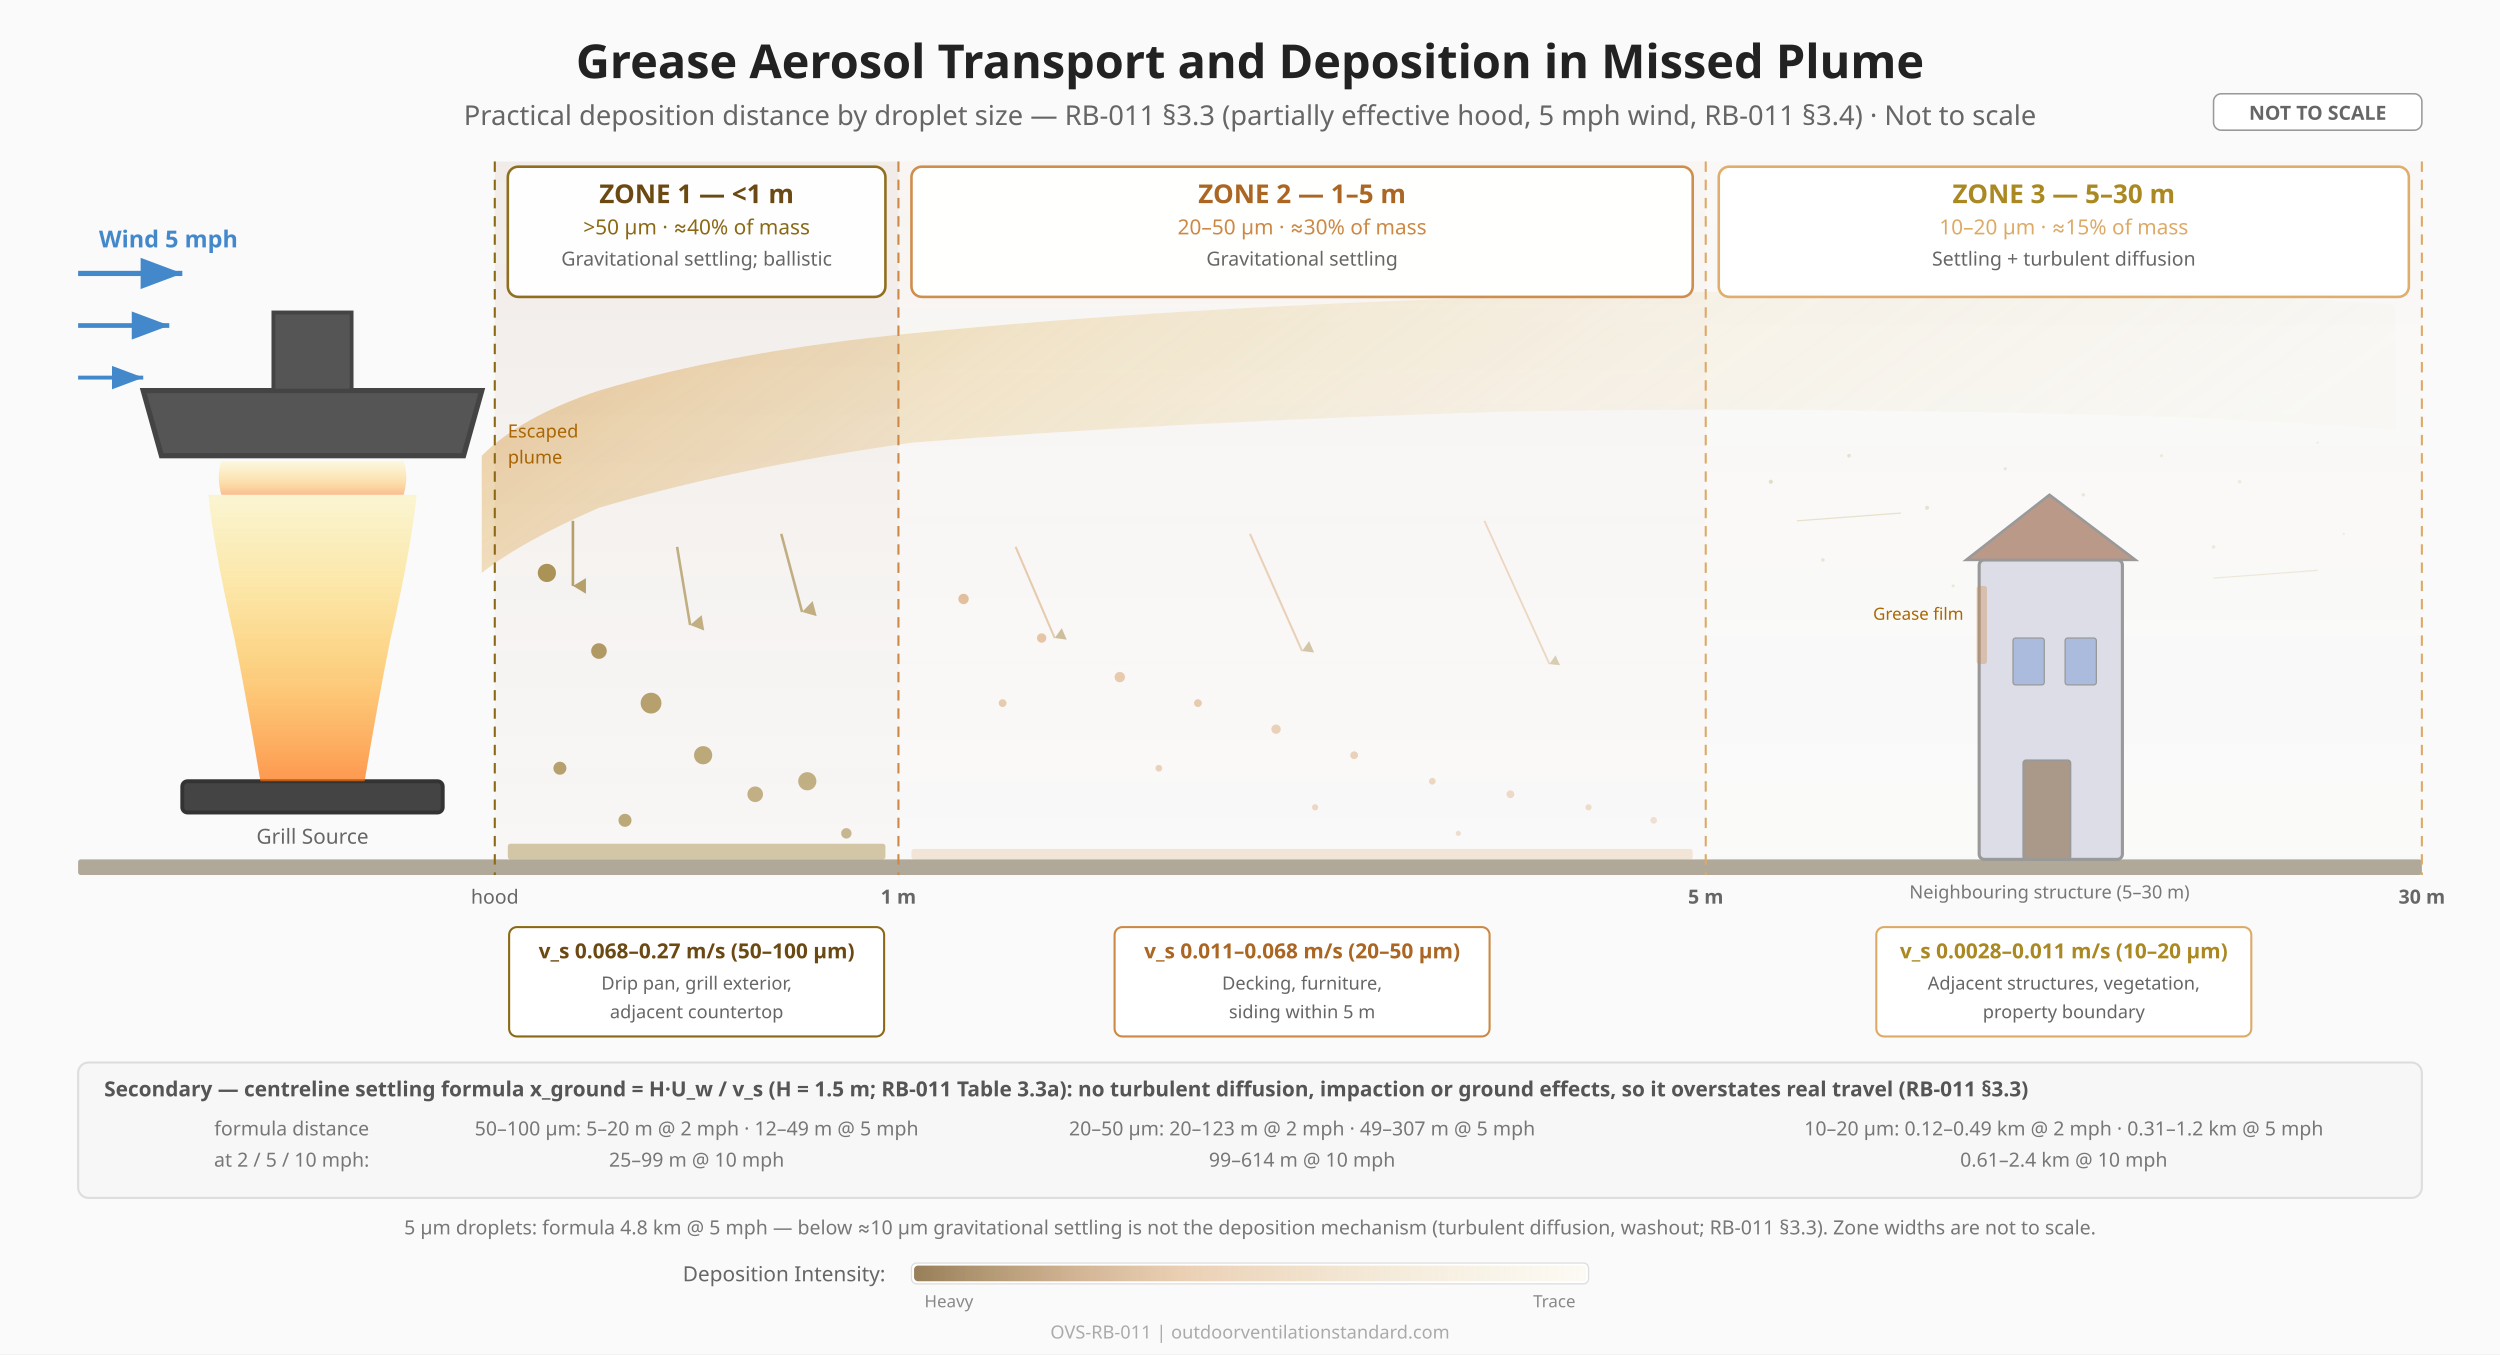
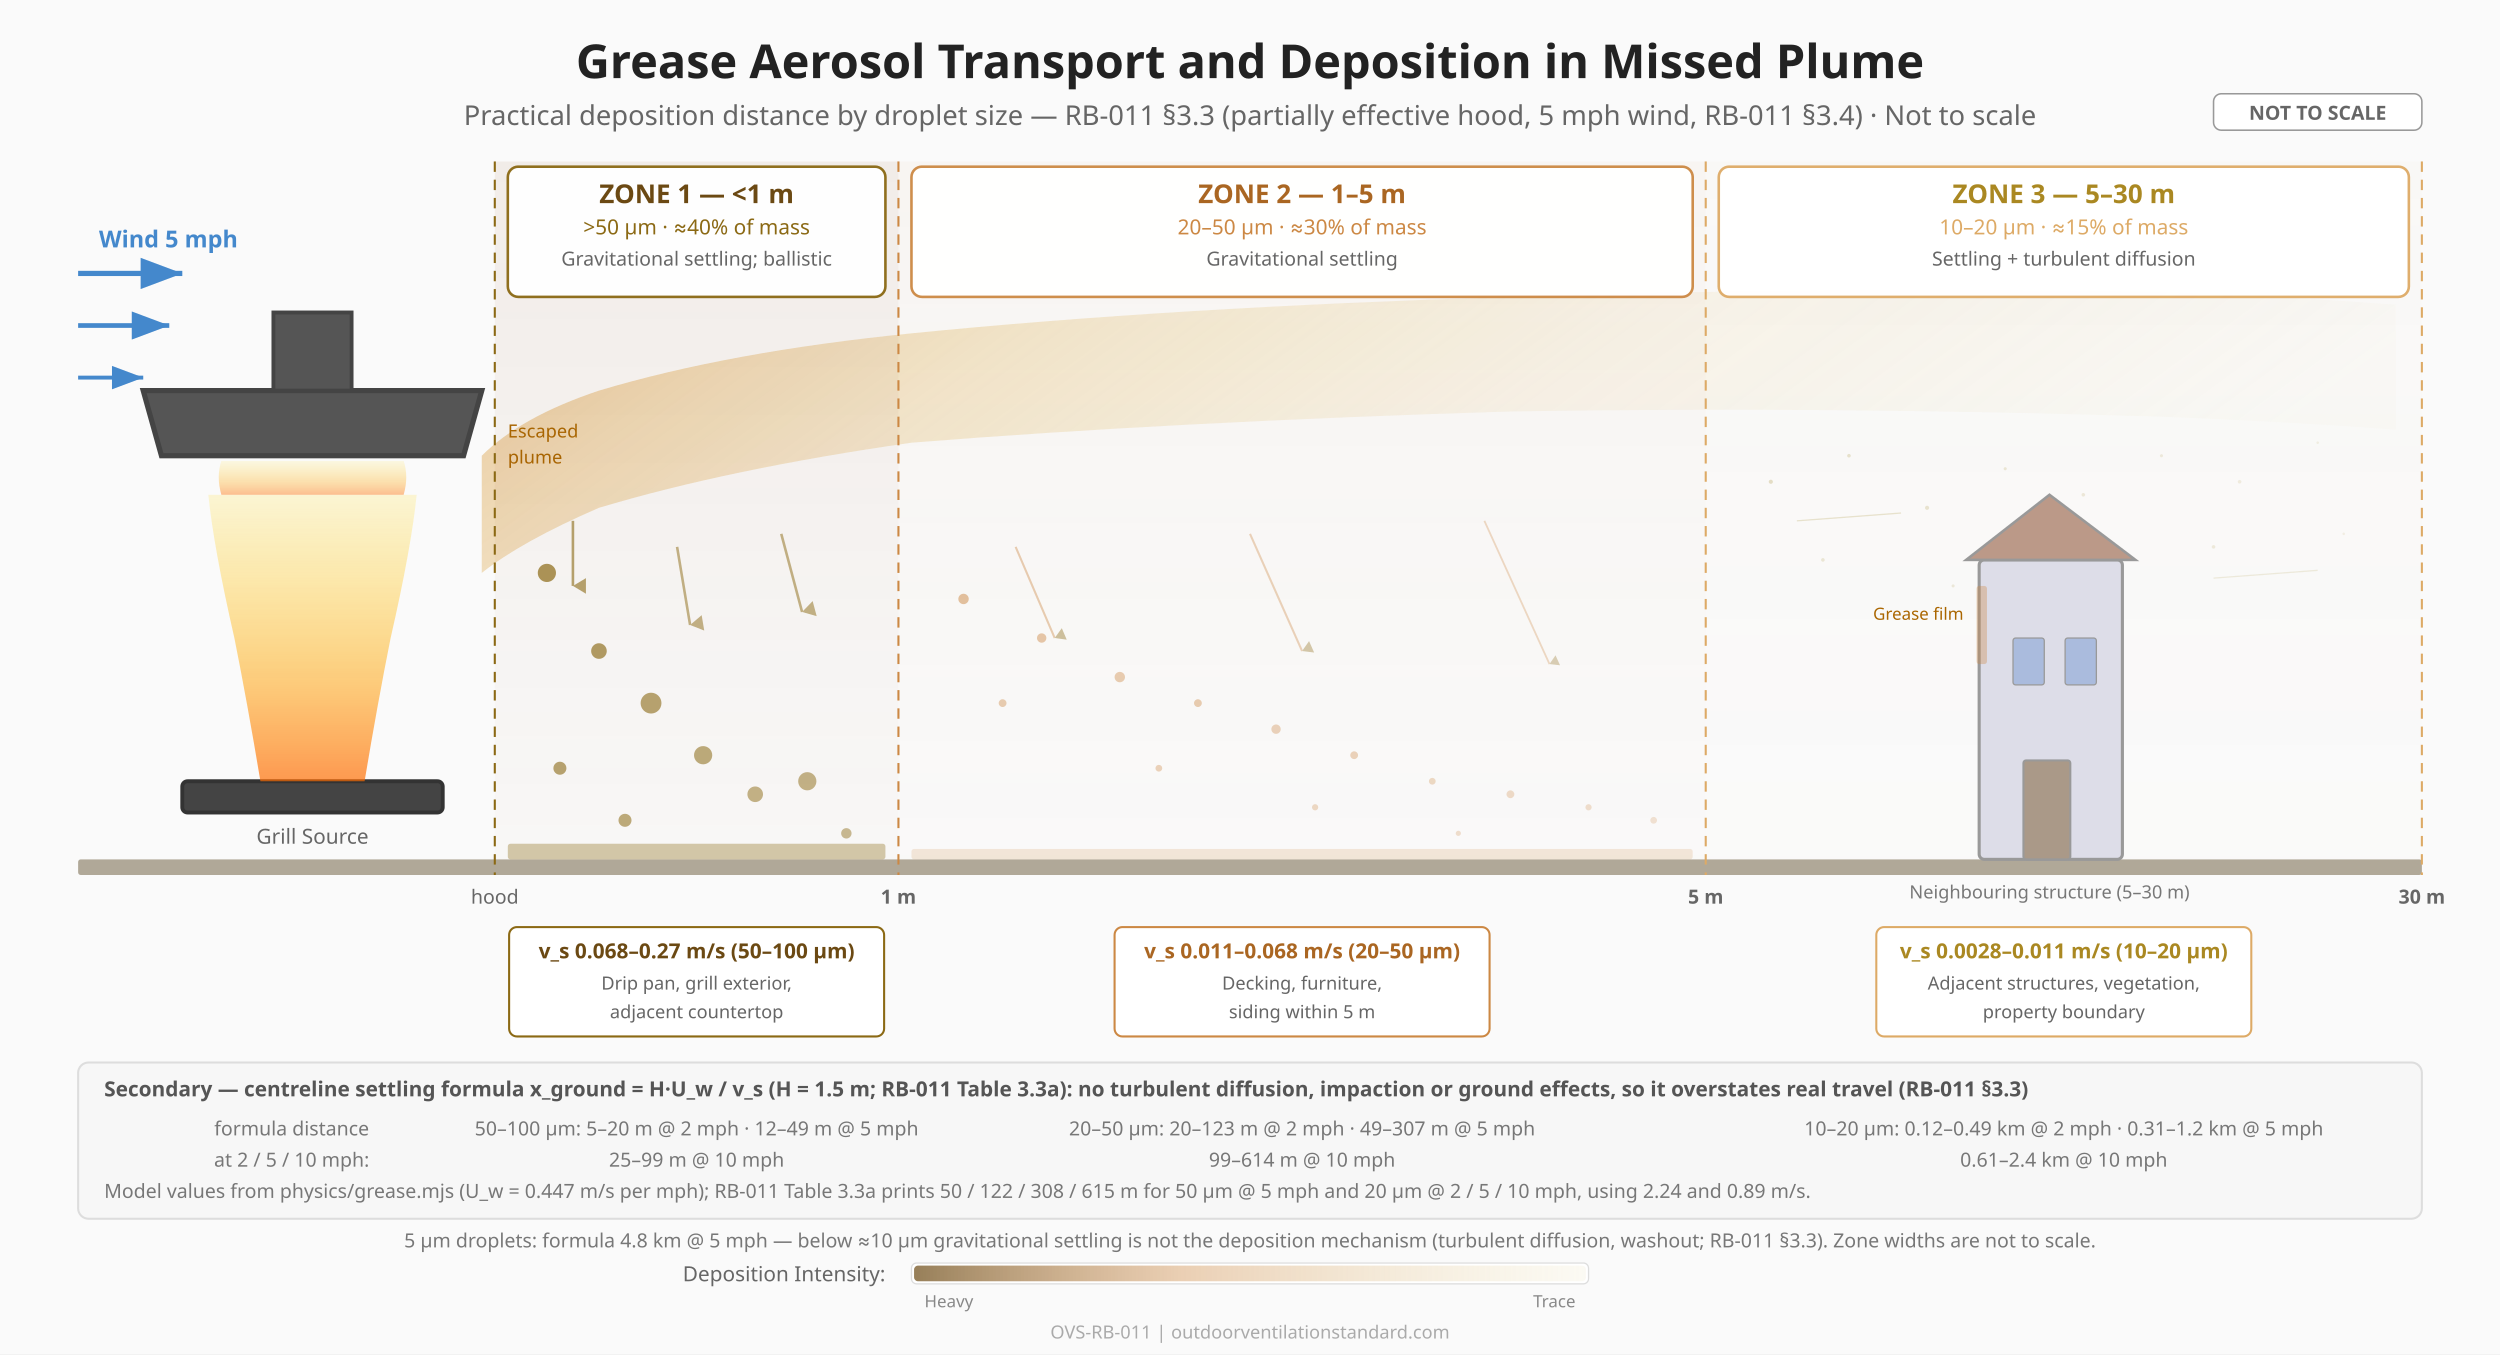
<svg xmlns="http://www.w3.org/2000/svg" role="img" aria-labelledby="gad-title" aria-describedby="gad-desc" viewBox="0 0 960 520" font-family="'Segoe UI', system-ui, -apple-system, sans-serif">
  <defs>
    <linearGradient id="gad-plume" x1="0" y1="1" x2="0" y2="0">
      <stop offset="0%" stop-color="#FF6B00" stop-opacity="0.85" />
      <stop offset="40%" stop-color="#FFA500" stop-opacity="0.6" />
      <stop offset="100%" stop-color="#FFD700" stop-opacity="0.2" />
    </linearGradient>
    <linearGradient id="gad-escaped" x1="0" y1="0" x2="1" y2="0.2">
      <stop offset="0%" stop-color="#CC7700" stop-opacity="0.4" />
      <stop offset="30%" stop-color="#DDAA44" stop-opacity="0.25" />
      <stop offset="60%" stop-color="#DDBB66" stop-opacity="0.12" />
      <stop offset="100%" stop-color="#DDCC88" stop-opacity="0.03" />
    </linearGradient>
    <linearGradient id="gad-zone1" x1="0" y1="0" x2="0" y2="1">
      <stop offset="0%" stop-color="#8B4513" stop-opacity="0.5" />
      <stop offset="100%" stop-color="#8B4513" stop-opacity="0.1" />
    </linearGradient>
    <linearGradient id="gad-zone2" x1="0" y1="0" x2="0" y2="1">
      <stop offset="0%" stop-color="#CC8844" stop-opacity="0.3" />
      <stop offset="100%" stop-color="#CC8844" stop-opacity="0.05" />
    </linearGradient>
    <linearGradient id="gad-zone3" x1="0" y1="0" x2="0" y2="1">
      <stop offset="0%" stop-color="#DDAA66" stop-opacity="0.15" />
      <stop offset="100%" stop-color="#DDAA66" stop-opacity="0.02" />
    </linearGradient>
    <linearGradient id="gad-bar" x1="0" y1="0" x2="1" y2="0">
      <stop offset="0%" stop-color="#6B4913" stop-opacity="0.7" />
      <stop offset="40%" stop-color="#CC8844" stop-opacity="0.4" />
      <stop offset="100%" stop-color="#DDCC88" stop-opacity="0.1" />
    </linearGradient>
    <marker id="gad-wind" markerWidth="8" markerHeight="6" refX="8" refY="3" orient="auto">
      <path d="M0,0 L8,3 L0,6 Z" fill="#4488CC" />
    </marker>
    <marker id="gad-settle" markerWidth="6" markerHeight="5" refX="3" refY="5" orient="auto">
      <path d="M0,0 L3,5 L6,0 Z" fill="#8B6914" />
    </marker>
  </defs>
  <rect width="960" height="520" fill="#FAFAFA" />
  <text x="480" y="30" text-anchor="middle" font-size="18" font-weight="600" fill="#222">Grease Aerosol Transport and Deposition in Missed Plume</text>
  <text x="480" y="48" text-anchor="middle" font-size="10.5" fill="#666">Practical deposition distance by droplet size — RB-011 §3.3 (partially effective hood, 5 mph wind, RB-011 §3.4) · Not to scale</text>
  <rect x="850" y="36" width="80" height="14" rx="3" fill="#FFF" stroke="#999" stroke-width="0.6" />
  <text x="890" y="46" text-anchor="middle" font-size="7.5" fill="#666" font-weight="600">NOT TO SCALE</text>
  <rect x="30" y="330" width="900" height="6" rx="1" fill="#B0A898" />
  <rect x="70" y="300" width="100" height="12" rx="2" fill="#444" stroke="#333" stroke-width="1.5" />
  <text x="120" y="324" text-anchor="middle" font-size="8" fill="#666">Grill Source</text>
  <path d="M55,150 L62,175 L178,175 L185,150 Z" fill="#555" stroke="#444" stroke-width="2" />
  <rect x="105" y="120" width="30" height="30" fill="#555" stroke="#444" stroke-width="1.5" />
  <path d="M100,300 Q95,270 90,245 Q82,210 80,190 L160,190 Q158,210 150,245 Q145,270 140,300 Z" fill="url(#gad-plume)" opacity="0.8" />
  <path d="M85,190 Q83,183 85,177 L155,177 Q157,183 155,190 Z" fill="url(#gad-plume)" opacity="0.5" />
  <path d="M185,175 Q200,160 230,150 Q280,135 350,128 Q450,118 580,114 Q700,110 830,112 Q880,114 920,117 L920,165 Q880,162 830,160 Q700,156 580,158 Q450,162 350,170 Q280,180 230,195 Q200,208 185,220 Z" fill="url(#gad-escaped)" />
  <text x="195" y="168" font-size="7" fill="#AA6600" font-weight="500">Escaped</text>
  <text x="195" y="178" font-size="7" fill="#AA6600" font-weight="500">plume</text>
  <line x1="30" y1="105" x2="70" y2="105" stroke="#4488CC" stroke-width="2" marker-end="url(#gad-wind)" />
  <line x1="30" y1="125" x2="65" y2="125" stroke="#4488CC" stroke-width="1.8" marker-end="url(#gad-wind)" />
  <line x1="30" y1="145" x2="55" y2="145" stroke="#4488CC" stroke-width="1.5" marker-end="url(#gad-wind)" />
  <text x="38" y="95" font-size="9" fill="#4488CC" font-weight="600">Wind 5 mph</text>
  <rect x="190" y="62" width="155" height="268" fill="url(#gad-zone1)" opacity="0.15" />
  <line x1="190" y1="62" x2="190" y2="336" stroke="#8B6914" stroke-width="0.8" stroke-dasharray="4,3" />
  <rect x="195" y="64" width="145" height="50" rx="4" fill="white" stroke="#8B6914" stroke-width="1" opacity="0.95" />
  <text x="267.5" y="78" text-anchor="middle" font-size="10" font-weight="600" fill="#6B4913">ZONE 1 — &lt;1 m</text>
  <text x="267.5" y="90" text-anchor="middle" font-size="8" fill="#8B6914">&gt;50 µm · ≈40% of mass</text>
  <text x="267.5" y="102" text-anchor="middle" font-size="7.5" fill="#666">Gravitational settling; ballistic</text>
  <rect x="345" y="62" width="310" height="268" fill="url(#gad-zone2)" opacity="0.15" />
  <line x1="345" y1="62" x2="345" y2="336" stroke="#CC8844" stroke-width="0.8" stroke-dasharray="4,3" />
  <rect x="350" y="64" width="300" height="50" rx="4" fill="white" stroke="#CC8844" stroke-width="1" opacity="0.95" />
  <text x="500" y="78" text-anchor="middle" font-size="10" font-weight="600" fill="#AA6622">ZONE 2 — 1–5 m</text>
  <text x="500" y="90" text-anchor="middle" font-size="8" fill="#CC8844">20–50 µm · ≈30% of mass</text>
  <text x="500" y="102" text-anchor="middle" font-size="7.5" fill="#666">Gravitational settling</text>
  <rect x="655" y="62" width="275" height="268" fill="url(#gad-zone3)" opacity="0.15" />
  <line x1="655" y1="62" x2="655" y2="336" stroke="#DDAA66" stroke-width="0.8" stroke-dasharray="4,3" />
  <rect x="660" y="64" width="265" height="50" rx="4" fill="white" stroke="#DDAA66" stroke-width="1" opacity="0.95" />
  <text x="792.5" y="78" text-anchor="middle" font-size="10" font-weight="600" fill="#AA8822">ZONE 3 — 5–30 m</text>
  <text x="792.5" y="90" text-anchor="middle" font-size="8" fill="#DDAA66">10–20 µm · ≈15% of mass</text>
  <text x="792.5" y="102" text-anchor="middle" font-size="7.5" fill="#666">Settling + turbulent diffusion</text>
  <line x1="930" y1="62" x2="930" y2="336" stroke="#DDAA66" stroke-width="0.8" stroke-dasharray="4,3" />
  <circle cx="210" cy="220" r="3.5" fill="#8B6914" opacity="0.7" />
  <circle cx="230" cy="250" r="3" fill="#8B6914" opacity="0.65" />
  <circle cx="250" cy="270" r="4" fill="#8B6914" opacity="0.6" />
  <circle cx="270" cy="290" r="3.5" fill="#8B6914" opacity="0.55" />
  <circle cx="215" cy="295" r="2.5" fill="#8B6914" opacity="0.6" />
  <circle cx="290" cy="305" r="3" fill="#8B6914" opacity="0.5" />
  <circle cx="240" cy="315" r="2.5" fill="#8B6914" opacity="0.55" />
  <circle cx="310" cy="300" r="3.5" fill="#8B6914" opacity="0.5" />
  <circle cx="325" cy="320" r="2" fill="#8B6914" opacity="0.45" />
  <line x1="220" y1="200" x2="220" y2="225" stroke="#8B6914" stroke-width="1" marker-end="url(#gad-settle)" opacity="0.6" />
  <line x1="260" y1="210" x2="265" y2="240" stroke="#8B6914" stroke-width="1" marker-end="url(#gad-settle)" opacity="0.5" />
  <line x1="300" y1="205" x2="308" y2="235" stroke="#8B6914" stroke-width="1" marker-end="url(#gad-settle)" opacity="0.5" />
  <rect x="195" y="324" width="145" height="6" rx="1" fill="#8B6914" opacity="0.35" />
  <circle cx="370" cy="230" r="2" fill="#CC8844" opacity="0.5" />
  <circle cx="400" cy="245" r="1.8" fill="#CC8844" opacity="0.45" />
  <circle cx="430" cy="260" r="2" fill="#CC8844" opacity="0.4" />
  <circle cx="460" cy="270" r="1.5" fill="#CC8844" opacity="0.4" />
  <circle cx="490" cy="280" r="1.8" fill="#CC8844" opacity="0.35" />
  <circle cx="520" cy="290" r="1.5" fill="#CC8844" opacity="0.35" />
  <circle cx="550" cy="300" r="1.3" fill="#CC8844" opacity="0.3" />
  <circle cx="580" cy="305" r="1.5" fill="#CC8844" opacity="0.28" />
  <circle cx="610" cy="310" r="1.2" fill="#CC8844" opacity="0.25" />
  <circle cx="385" cy="270" r="1.5" fill="#CC8844" opacity="0.4" />
  <circle cx="445" cy="295" r="1.3" fill="#CC8844" opacity="0.35" />
  <circle cx="505" cy="310" r="1.2" fill="#CC8844" opacity="0.3" />
  <circle cx="560" cy="320" r="1" fill="#CC8844" opacity="0.25" />
  <circle cx="635" cy="315" r="1.3" fill="#CC8844" opacity="0.22" />
  <line x1="390" y1="210" x2="405" y2="245" stroke="#CC8844" stroke-width="0.8" marker-end="url(#gad-settle)" opacity="0.4" />
  <line x1="480" y1="205" x2="500" y2="250" stroke="#CC8844" stroke-width="0.8" marker-end="url(#gad-settle)" opacity="0.35" />
  <line x1="570" y1="200" x2="595" y2="255" stroke="#CC8844" stroke-width="0.7" marker-end="url(#gad-settle)" opacity="0.3" />
  <rect x="350" y="326" width="300" height="4" rx="1" fill="#CC8844" opacity="0.18" />
  <circle cx="680" cy="185" r="0.8" fill="#BBAA66" opacity="0.35" />
  <circle cx="710" cy="175" r="0.7" fill="#BBAA66" opacity="0.3" />
  <circle cx="740" cy="195" r="0.8" fill="#BBAA66" opacity="0.28" />
  <circle cx="770" cy="180" r="0.6" fill="#BBAA66" opacity="0.25" />
  <circle cx="800" cy="190" r="0.7" fill="#BBAA66" opacity="0.22" />
  <circle cx="830" cy="175" r="0.6" fill="#BBAA66" opacity="0.2" />
  <circle cx="860" cy="185" r="0.7" fill="#BBAA66" opacity="0.18" />
  <circle cx="890" cy="170" r="0.5" fill="#BBAA66" opacity="0.15" />
  <circle cx="700" cy="215" r="0.7" fill="#BBAA66" opacity="0.25" />
  <circle cx="750" cy="225" r="0.6" fill="#BBAA66" opacity="0.22" />
  <circle cx="850" cy="210" r="0.7" fill="#BBAA66" opacity="0.2" />
  <circle cx="900" cy="205" r="0.5" fill="#BBAA66" opacity="0.15" />
  <line x1="690" y1="200" x2="730" y2="197" stroke="#BBAA66" stroke-width="0.5" opacity="0.3" />
  <line x1="850" y1="222" x2="890" y2="219" stroke="#BBAA66" stroke-width="0.5" opacity="0.2" />
  <rect x="760" y="215" width="55" height="115" rx="2" fill="#DDDDE8" stroke="#999" stroke-width="1.2" />
  <rect x="773" y="245" width="12" height="18" rx="1" fill="#AABBDD" stroke="#999" stroke-width="0.5" />
  <rect x="793" y="245" width="12" height="18" rx="1" fill="#AABBDD" stroke="#999" stroke-width="0.5" />
  <path d="M755,215 L787,190 L820,215 Z" fill="#BB9988" stroke="#999" stroke-width="1" />
  <rect x="777" y="292" width="18" height="38" rx="1" fill="#AA9988" stroke="#999" stroke-width="0.8" />
  <rect x="759" y="225" width="4" height="30" rx="1" fill="#CC8844" opacity="0.35" />
  <text x="754" y="238" font-size="6.5" fill="#AA6600" text-anchor="end">Grease film</text>
  <text x="787" y="345" text-anchor="middle" font-size="7" fill="#777">Neighbouring structure (5–30 m)</text>
  <text x="190" y="347" text-anchor="middle" font-size="7.5" fill="#666">hood</text>
  <text x="345" y="347" text-anchor="middle" font-size="7.5" fill="#666" font-weight="600">1 m</text>
  <text x="655" y="347" text-anchor="middle" font-size="7.5" fill="#666" font-weight="600">5 m</text>
  <text x="930" y="347" text-anchor="middle" font-size="7.5" fill="#666" font-weight="600">30 m</text>
  <rect x="195.5" y="356" width="144" height="42" rx="3" fill="white" stroke="#8B6914" stroke-width="0.8" />
  <text x="267.5" y="368" text-anchor="middle" font-size="8" fill="#6B4913" font-weight="600">v_s 0.068–0.27 m/s (50–100 µm)</text>
  <text x="267.5" y="380" text-anchor="middle" font-size="7" fill="#666">Drip pan, grill exterior,</text>
  <text x="267.5" y="391" text-anchor="middle" font-size="7" fill="#666">adjacent countertop</text>
  <rect x="428" y="356" width="144" height="42" rx="3" fill="white" stroke="#CC8844" stroke-width="0.8" />
  <text x="500" y="368" text-anchor="middle" font-size="8" fill="#AA6622" font-weight="600">v_s 0.011–0.068 m/s (20–50 µm)</text>
  <text x="500" y="380" text-anchor="middle" font-size="7" fill="#666">Decking, furniture,</text>
  <text x="500" y="391" text-anchor="middle" font-size="7" fill="#666">siding within 5 m</text>
  <rect x="720.5" y="356" width="144" height="42" rx="3" fill="white" stroke="#DDAA66" stroke-width="0.8" />
  <text x="792.5" y="368" text-anchor="middle" font-size="8" fill="#AA8822" font-weight="600">v_s 0.0028–0.011 m/s (10–20 µm)</text>
  <text x="792.5" y="380" text-anchor="middle" font-size="7" fill="#666">Adjacent structures, vegetation,</text>
  <text x="792.5" y="391" text-anchor="middle" font-size="7" fill="#666">property boundary</text>
-   <rect x="30" y="408" width="900" height="52" rx="4" fill="#F7F7F7" stroke="#DDD" stroke-width="0.8" />
+   <rect x="30" y="408" width="900" height="60" rx="4" fill="#F7F7F7" stroke="#DDD" stroke-width="0.8" />
  <text x="40" y="421" font-size="8" fill="#555" font-weight="600">Secondary — centreline settling formula x_ground = H·U_w / v_s (H = 1.5 m; RB-011 Table 3.3a): no turbulent diffusion, impaction or ground effects, so it overstates real travel (RB-011 §3.3)</text>
  <text x="267.5" y="436" text-anchor="middle" font-size="7.5" fill="#777">50–100 µm: 5–20 m @ 2 mph · 12–49 m @ 5 mph</text>
  <text x="267.5" y="448" text-anchor="middle" font-size="7.5" fill="#777">25–99 m @ 10 mph</text>
  <text x="500" y="436" text-anchor="middle" font-size="7.5" fill="#777">20–50 µm: 20–123 m @ 2 mph · 49–307 m @ 5 mph</text>
  <text x="500" y="448" text-anchor="middle" font-size="7.5" fill="#777">99–614 m @ 10 mph</text>
  <text x="792.5" y="436" text-anchor="middle" font-size="7.5" fill="#777">10–20 µm: 0.12–0.49 km @ 2 mph · 0.31–1.2 km @ 5 mph</text>
  <text x="792.5" y="448" text-anchor="middle" font-size="7.5" fill="#777">0.61–2.4 km @ 10 mph</text>
  <text x="112" y="436" text-anchor="middle" font-size="7.5" fill="#777">formula distance</text>
  <text x="112" y="448" text-anchor="middle" font-size="7.5" fill="#777">at 2 / 5 / 10 mph:</text>
-   <text x="480" y="474" text-anchor="middle" font-size="7.5" fill="#777">5 µm droplets: formula 4.8 km @ 5 mph — below ≈10 µm gravitational settling is not the deposition mechanism (turbulent diffusion, washout; RB-011 §3.3). Zone widths are not to scale.</text>
+   <text x="40" y="460" font-size="7.5" fill="#777">Model values from physics/grease.mjs (U_w = 0.447 m/s per mph); RB-011 Table 3.3a prints 50 / 122 / 308 / 615 m for 50 µm @ 5 mph and 20 µm @ 2 / 5 / 10 mph, using 2.24 and 0.89 m/s.</text>
+   <text x="480" y="479" text-anchor="middle" font-size="7.5" fill="#777">5 µm droplets: formula 4.8 km @ 5 mph — below ≈10 µm gravitational settling is not the deposition mechanism (turbulent diffusion, washout; RB-011 §3.3). Zone widths are not to scale.</text>
  <text x="340" y="492" text-anchor="end" font-size="8" fill="#666">Deposition Intensity:</text>
  <rect x="350" y="485" width="260" height="8" rx="2" fill="white" stroke="#DDD" stroke-width="0.5" />
  <rect x="351" y="486" width="258" height="6" rx="1.5" fill="url(#gad-bar)" />
  <text x="355" y="502" font-size="6.5" fill="#888">Heavy</text>
  <text x="605" y="502" text-anchor="end" font-size="6.5" fill="#888">Trace</text>
  <text x="480" y="514" text-anchor="middle" font-size="7" fill="#AAA">OVS-RB-011 | outdoorventilationstandard.com</text>
</svg>
